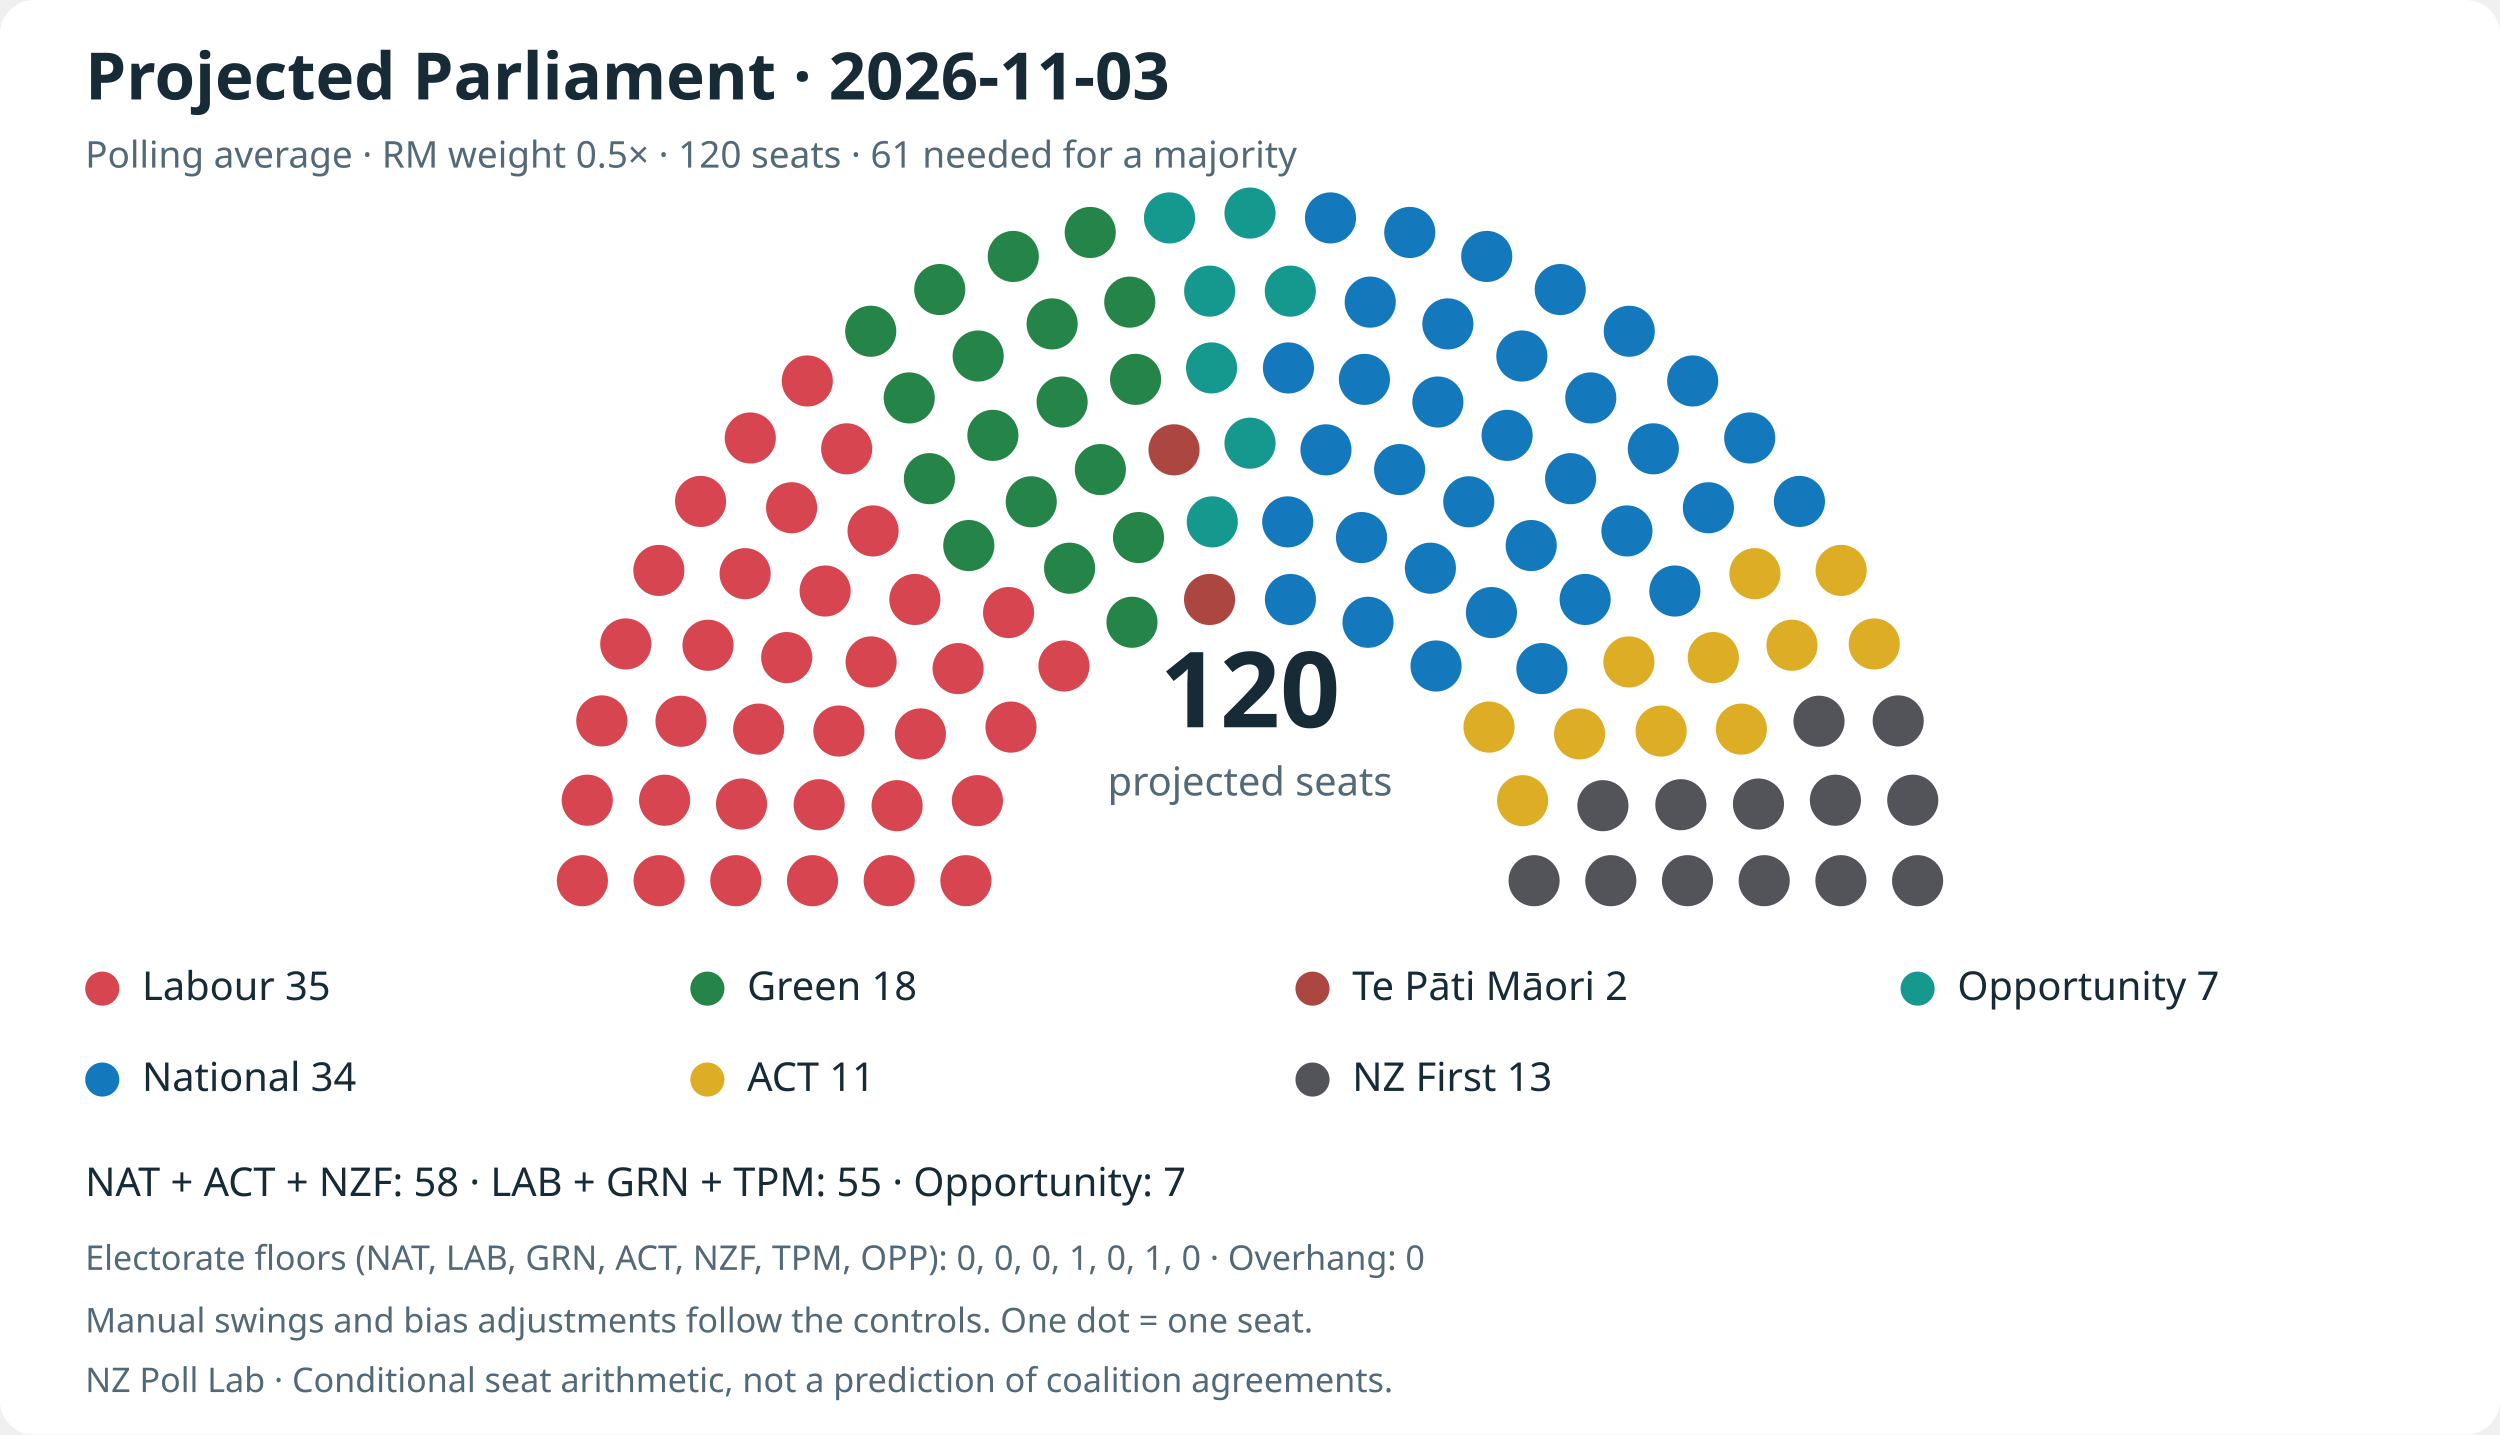
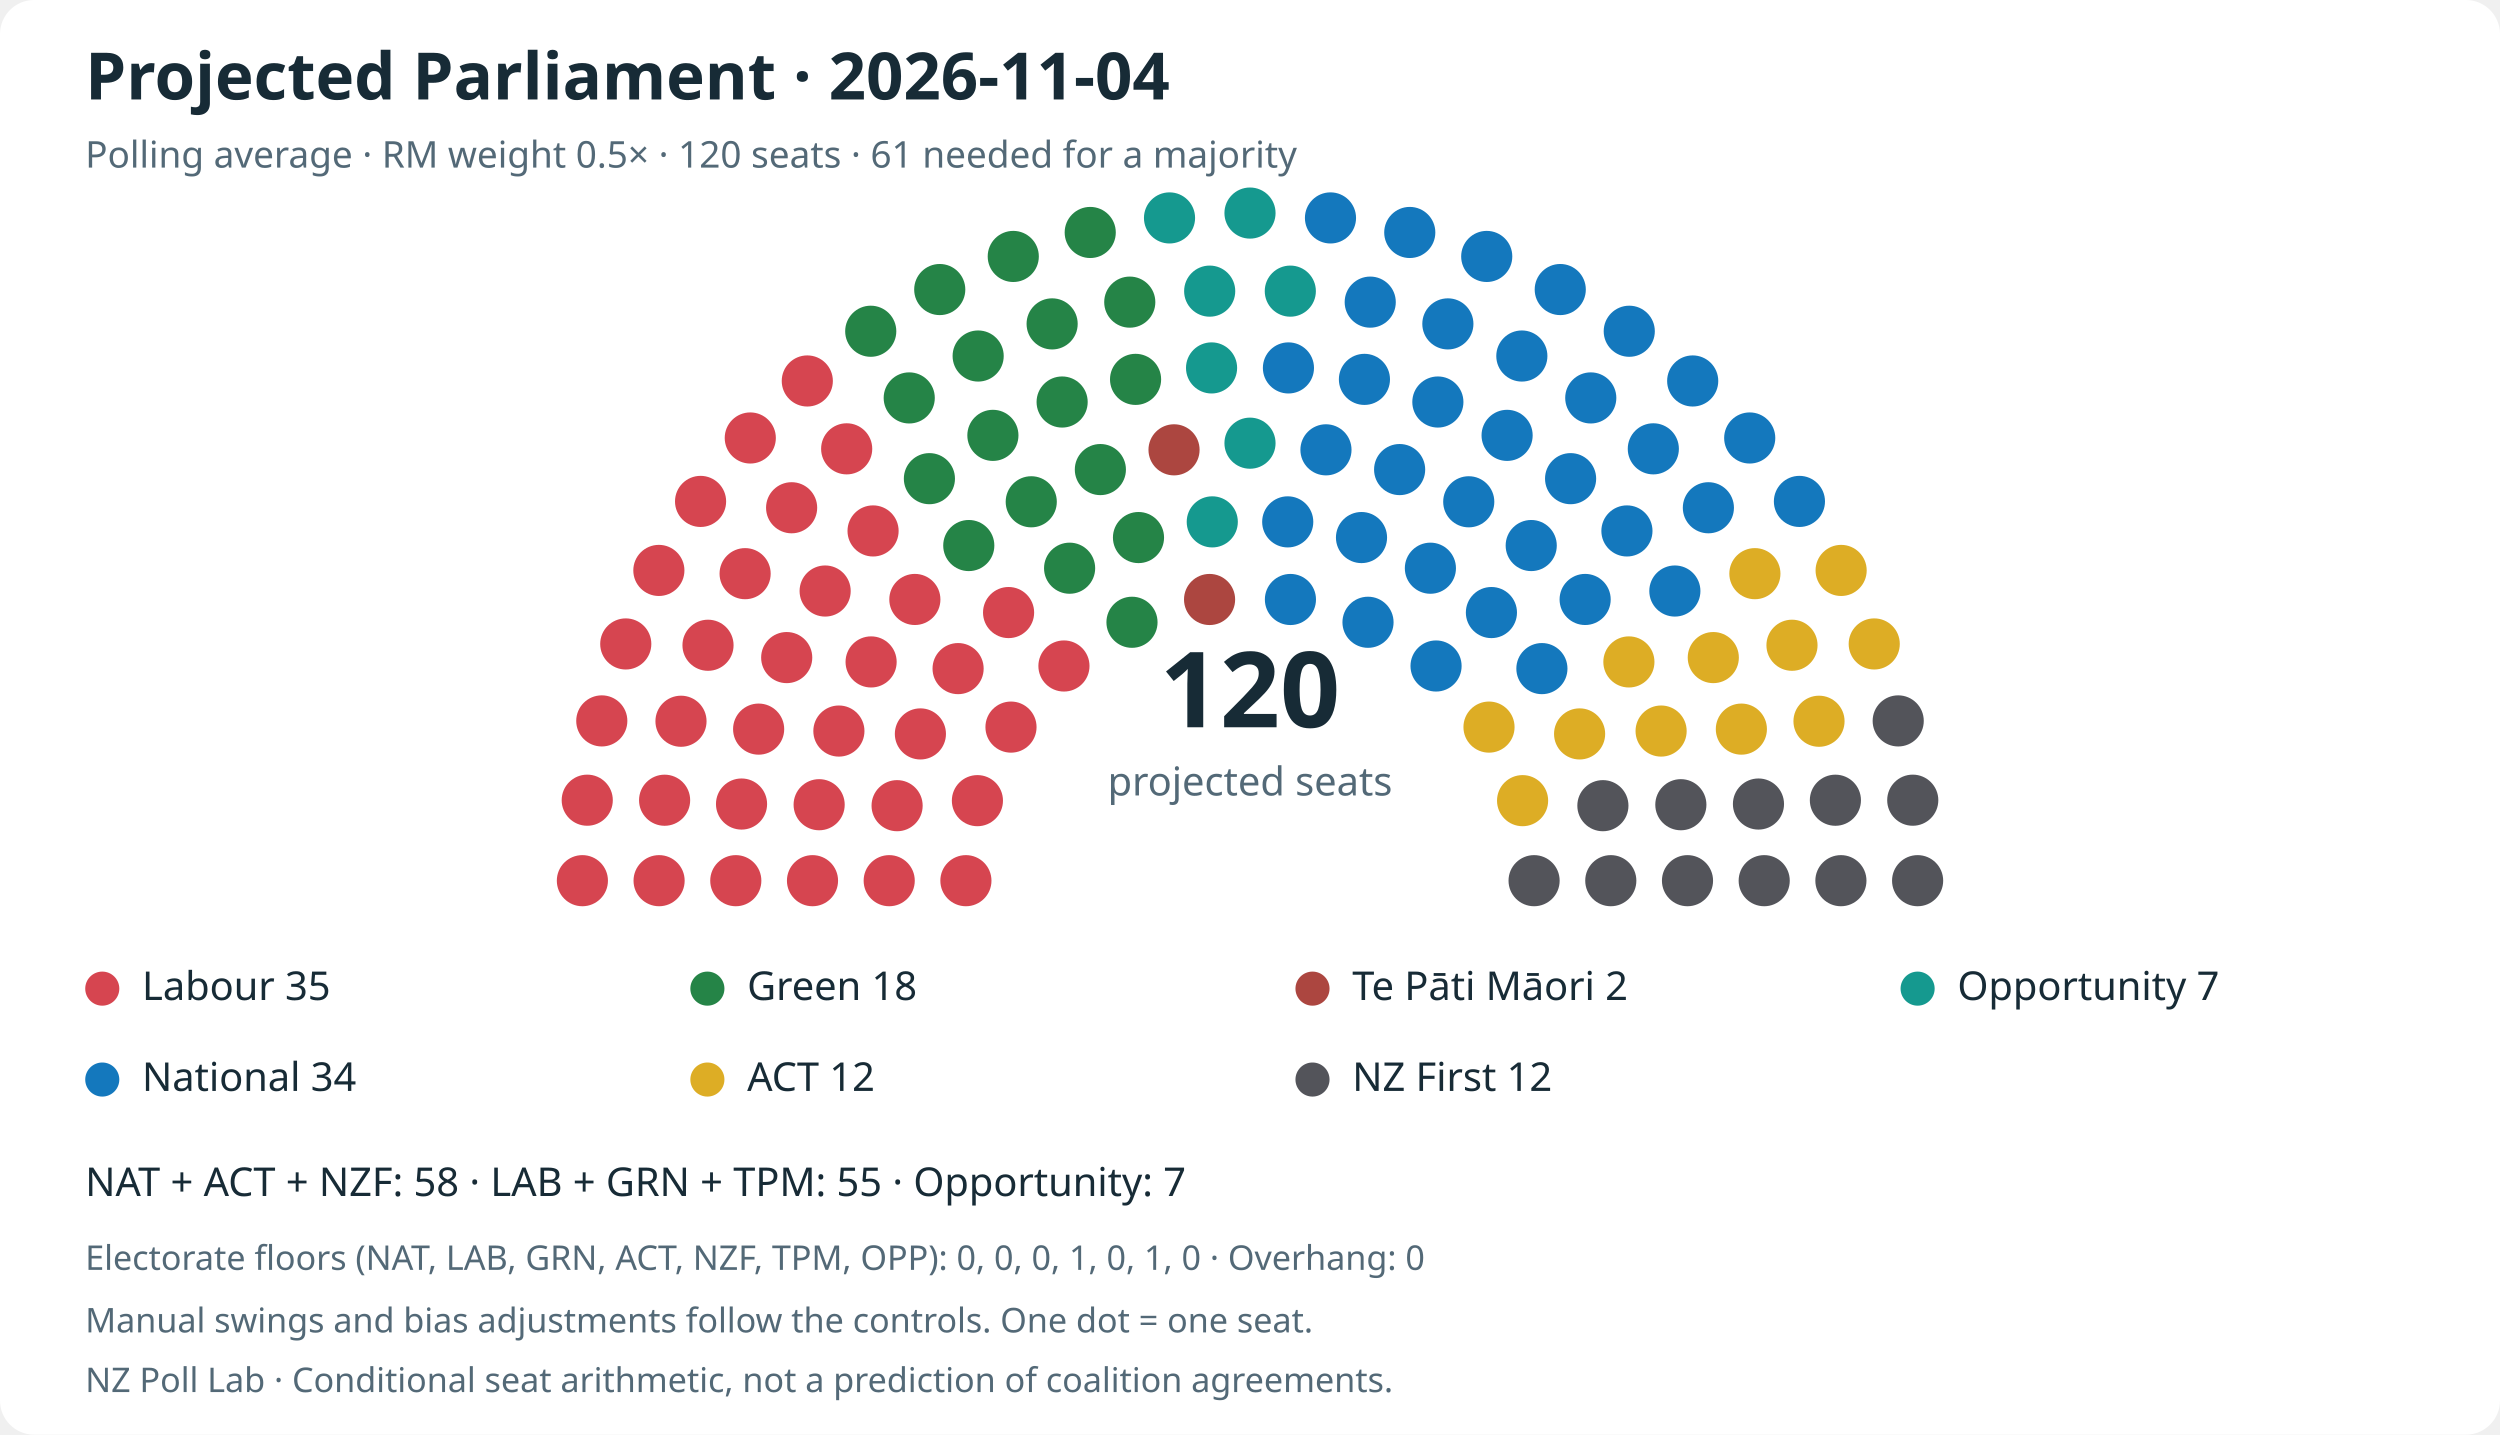
<svg xmlns="http://www.w3.org/2000/svg" viewBox="0 0 880 505" class="chart" role="img" aria-label="120 seat Parliament projection">
  <rect width="880" height="505" rx="12" fill="#ffffff" />
-   <text x="30" y="35" font-family="system-ui,sans-serif" font-size="23" font-weight="700" fill="#172b36">Projected Parliament · 2026-11-03</text>
+   <text x="30" y="35" font-family="system-ui,sans-serif" font-size="23" font-weight="700" fill="#172b36">Projected Parliament · 2026-11-04</text>
  <text x="30" y="59" font-family="system-ui,sans-serif" font-size="13" fill="#536977">Polling average · RM weight 0.5× · 120 seats · 61 needed for a majority</text>
  <circle cx="205.00" cy="310.00" r="9" fill="#d64550" />
  <circle cx="340.00" cy="310.00" r="9" fill="#d64550" />
  <circle cx="313.00" cy="310.00" r="9" fill="#d64550" />
  <circle cx="286.00" cy="310.00" r="9" fill="#d64550" />
  <circle cx="259.00" cy="310.00" r="9" fill="#d64550" />
  <circle cx="232.00" cy="310.00" r="9" fill="#d64550" />
  <circle cx="206.71" cy="281.67" r="9" fill="#d64550" />
  <circle cx="233.94" cy="281.68" r="9" fill="#d64550" />
  <circle cx="261.02" cy="283.02" r="9" fill="#d64550" />
  <circle cx="288.34" cy="283.26" r="9" fill="#d64550" />
  <circle cx="315.78" cy="283.60" r="9" fill="#d64550" />
  <circle cx="211.83" cy="253.76" r="9" fill="#d64550" />
  <circle cx="239.71" cy="253.88" r="9" fill="#d64550" />
  <circle cx="344.05" cy="281.83" r="9" fill="#d64550" />
  <circle cx="267.04" cy="256.65" r="9" fill="#d64550" />
  <circle cx="295.29" cy="257.33" r="9" fill="#d64550" />
  <circle cx="220.27" cy="226.67" r="9" fill="#d64550" />
  <circle cx="249.22" cy="227.13" r="9" fill="#d64550" />
  <circle cx="323.98" cy="258.34" r="9" fill="#d64550" />
  <circle cx="276.92" cy="231.47" r="9" fill="#d64550" />
  <circle cx="231.92" cy="200.79" r="9" fill="#d64550" />
  <circle cx="306.63" cy="233.00" r="9" fill="#d64550" />
  <circle cx="262.28" cy="201.93" r="9" fill="#d64550" />
  <circle cx="355.87" cy="255.94" r="9" fill="#d64550" />
  <circle cx="290.45" cy="208.04" r="9" fill="#d64550" />
  <circle cx="246.60" cy="176.50" r="9" fill="#d64550" />
  <circle cx="337.25" cy="235.35" r="9" fill="#d64550" />
  <circle cx="278.65" cy="178.73" r="9" fill="#d64550" />
  <circle cx="322.03" cy="211.01" r="9" fill="#d64550" />
  <circle cx="264.10" cy="154.17" r="9" fill="#d64550" />
  <circle cx="307.32" cy="186.89" r="9" fill="#d64550" />
  <circle cx="298.03" cy="157.99" r="9" fill="#d64550" />
  <circle cx="355.02" cy="215.62" r="9" fill="#d64550" />
  <circle cx="284.17" cy="134.10" r="9" fill="#d64550" />
  <circle cx="374.51" cy="234.43" r="9" fill="#d64550" />
  <circle cx="341.01" cy="192.03" r="9" fill="#258447" />
  <circle cx="327.15" cy="168.49" r="9" fill="#258447" />
  <circle cx="320.05" cy="140.07" r="9" fill="#258447" />
  <circle cx="306.50" cy="116.60" r="9" fill="#258447" />
  <circle cx="349.50" cy="153.25" r="9" fill="#258447" />
  <circle cx="363.00" cy="176.63" r="9" fill="#258447" />
  <circle cx="376.50" cy="200.01" r="9" fill="#258447" />
  <circle cx="330.79" cy="101.92" r="9" fill="#258447" />
  <circle cx="344.31" cy="125.32" r="9" fill="#258447" />
  <circle cx="398.46" cy="219.04" r="9" fill="#258447" />
  <circle cx="373.87" cy="141.51" r="9" fill="#258447" />
  <circle cx="356.67" cy="90.27" r="9" fill="#258447" />
  <circle cx="387.33" cy="165.29" r="9" fill="#258447" />
  <circle cx="370.35" cy="114.01" r="9" fill="#258447" />
  <circle cx="400.75" cy="189.22" r="9" fill="#258447" />
  <circle cx="383.76" cy="81.83" r="9" fill="#258447" />
  <circle cx="399.72" cy="133.54" r="9" fill="#258447" />
  <circle cx="397.68" cy="106.35" r="9" fill="#258447" />
  <circle cx="413.26" cy="158.34" r="9" fill="#ac4640" />
  <circle cx="425.77" cy="211.02" r="9" fill="#ac4640" />
  <circle cx="411.67" cy="76.71" r="9" fill="#15998f" />
  <circle cx="426.72" cy="183.70" r="9" fill="#15998f" />
  <circle cx="426.47" cy="129.51" r="9" fill="#15998f" />
  <circle cx="425.81" cy="102.48" r="9" fill="#15998f" />
  <circle cx="440.00" cy="156.00" r="9" fill="#15998f" />
  <circle cx="440.00" cy="75.00" r="9" fill="#15998f" />
  <circle cx="454.19" cy="102.48" r="9" fill="#15998f" />
  <circle cx="453.53" cy="129.51" r="9" fill="#1478bd" />
  <circle cx="453.28" cy="183.70" r="9" fill="#1478bd" />
  <circle cx="468.33" cy="76.71" r="9" fill="#1478bd" />
  <circle cx="454.23" cy="211.02" r="9" fill="#1478bd" />
  <circle cx="466.74" cy="158.34" r="9" fill="#1478bd" />
  <circle cx="482.32" cy="106.35" r="9" fill="#1478bd" />
  <circle cx="480.28" cy="133.54" r="9" fill="#1478bd" />
  <circle cx="496.24" cy="81.83" r="9" fill="#1478bd" />
  <circle cx="479.25" cy="189.22" r="9" fill="#1478bd" />
  <circle cx="509.65" cy="114.01" r="9" fill="#1478bd" />
  <circle cx="492.67" cy="165.29" r="9" fill="#1478bd" />
  <circle cx="523.33" cy="90.27" r="9" fill="#1478bd" />
  <circle cx="506.13" cy="141.51" r="9" fill="#1478bd" />
  <circle cx="481.54" cy="219.04" r="9" fill="#1478bd" />
  <circle cx="535.69" cy="125.32" r="9" fill="#1478bd" />
  <circle cx="549.21" cy="101.92" r="9" fill="#1478bd" />
  <circle cx="530.50" cy="153.25" r="9" fill="#1478bd" />
  <circle cx="517.00" cy="176.63" r="9" fill="#1478bd" />
  <circle cx="503.50" cy="200.01" r="9" fill="#1478bd" />
  <circle cx="573.50" cy="116.60" r="9" fill="#1478bd" />
  <circle cx="559.95" cy="140.07" r="9" fill="#1478bd" />
  <circle cx="552.85" cy="168.49" r="9" fill="#1478bd" />
  <circle cx="538.99" cy="192.03" r="9" fill="#1478bd" />
  <circle cx="505.49" cy="234.43" r="9" fill="#1478bd" />
  <circle cx="595.83" cy="134.10" r="9" fill="#1478bd" />
  <circle cx="524.98" cy="215.62" r="9" fill="#1478bd" />
  <circle cx="581.97" cy="157.99" r="9" fill="#1478bd" />
  <circle cx="572.68" cy="186.89" r="9" fill="#1478bd" />
  <circle cx="615.90" cy="154.17" r="9" fill="#1478bd" />
  <circle cx="557.97" cy="211.01" r="9" fill="#1478bd" />
  <circle cx="601.35" cy="178.73" r="9" fill="#1478bd" />
  <circle cx="542.75" cy="235.35" r="9" fill="#1478bd" />
  <circle cx="633.40" cy="176.50" r="9" fill="#1478bd" />
  <circle cx="589.55" cy="208.04" r="9" fill="#1478bd" />
  <circle cx="524.13" cy="255.94" r="9" fill="#ddad25" />
  <circle cx="617.72" cy="201.93" r="9" fill="#ddad25" />
  <circle cx="573.37" cy="233.00" r="9" fill="#ddad25" />
  <circle cx="648.08" cy="200.79" r="9" fill="#ddad25" />
  <circle cx="603.08" cy="231.47" r="9" fill="#ddad25" />
  <circle cx="556.02" cy="258.34" r="9" fill="#ddad25" />
  <circle cx="630.78" cy="227.13" r="9" fill="#ddad25" />
  <circle cx="659.73" cy="226.67" r="9" fill="#ddad25" />
  <circle cx="584.71" cy="257.33" r="9" fill="#ddad25" />
  <circle cx="612.96" cy="256.65" r="9" fill="#ddad25" />
  <circle cx="535.95" cy="281.83" r="9" fill="#ddad25" />
-   <circle cx="640.29" cy="253.88" r="9" fill="#53545a" />
+   <circle cx="640.29" cy="253.88" r="9" fill="#ddad25" />
  <circle cx="668.17" cy="253.76" r="9" fill="#53545a" />
  <circle cx="564.22" cy="283.60" r="9" fill="#53545a" />
  <circle cx="591.66" cy="283.26" r="9" fill="#53545a" />
  <circle cx="618.98" cy="283.02" r="9" fill="#53545a" />
  <circle cx="646.06" cy="281.68" r="9" fill="#53545a" />
  <circle cx="673.29" cy="281.67" r="9" fill="#53545a" />
  <circle cx="540.00" cy="310.00" r="9" fill="#53545a" />
  <circle cx="567.00" cy="310.00" r="9" fill="#53545a" />
  <circle cx="594.00" cy="310.00" r="9" fill="#53545a" />
  <circle cx="621.00" cy="310.00" r="9" fill="#53545a" />
  <circle cx="648.00" cy="310.00" r="9" fill="#53545a" />
  <circle cx="675.00" cy="310.00" r="9" fill="#53545a" />
  <text x="440" y="256" text-anchor="middle" font-family="system-ui,sans-serif" font-size="37" font-weight="700" fill="#172b36">120</text>
  <text x="440" y="280" text-anchor="middle" font-family="system-ui,sans-serif" font-size="14" fill="#536977">projected seats</text>
  <circle cx="36" cy="348" r="6" fill="#d64550" />
  <text x="50" y="352" font-family="system-ui,sans-serif" font-size="14" fill="#172b36">Labour 35</text>
  <circle cx="249" cy="348" r="6" fill="#258447" />
  <text x="263" y="352" font-family="system-ui,sans-serif" font-size="14" fill="#172b36">Green 18</text>
  <circle cx="462" cy="348" r="6" fill="#ac4640" />
  <text x="476" y="352" font-family="system-ui,sans-serif" font-size="14" fill="#172b36">Te Pāti Māori 2</text>
  <circle cx="675" cy="348" r="6" fill="#15998f" />
  <text x="689" y="352" font-family="system-ui,sans-serif" font-size="14" fill="#172b36">Opportunity 7</text>
  <circle cx="36" cy="380" r="6" fill="#1478bd" />
  <text x="50" y="384" font-family="system-ui,sans-serif" font-size="14" fill="#172b36">National 34</text>
  <circle cx="249" cy="380" r="6" fill="#ddad25" />
-   <text x="263" y="384" font-family="system-ui,sans-serif" font-size="14" fill="#172b36">ACT 11</text>
+   <text x="263" y="384" font-family="system-ui,sans-serif" font-size="14" fill="#172b36">ACT 12</text>
  <circle cx="462" cy="380" r="6" fill="#53545a" />
-   <text x="476" y="384" font-family="system-ui,sans-serif" font-size="14" fill="#172b36">NZ First 13</text>
+   <text x="476" y="384" font-family="system-ui,sans-serif" font-size="14" fill="#172b36">NZ First 12</text>
  <text x="30" y="421" font-family="system-ui,sans-serif" font-size="14" fill="#172b36">NAT + ACT + NZF: 58 · LAB + GRN + TPM: 55 · Opportunity: 7</text>
  <text x="30" y="447" font-family="system-ui,sans-serif" font-size="12" fill="#536977">Electorate floors (NAT, LAB, GRN, ACT, NZF, TPM, OPP): 0, 0, 0, 1, 0, 1, 0 · Overhang: 0</text>
  <text x="30" y="469" font-family="system-ui,sans-serif" font-size="12" fill="#536977">Manual swings and bias adjustments follow the controls. One dot = one seat.</text>
  <text x="30" y="490" font-family="system-ui,sans-serif" font-size="12" fill="#536977">NZ Poll Lab · Conditional seat arithmetic, not a prediction of coalition agreements.</text>
</svg>
